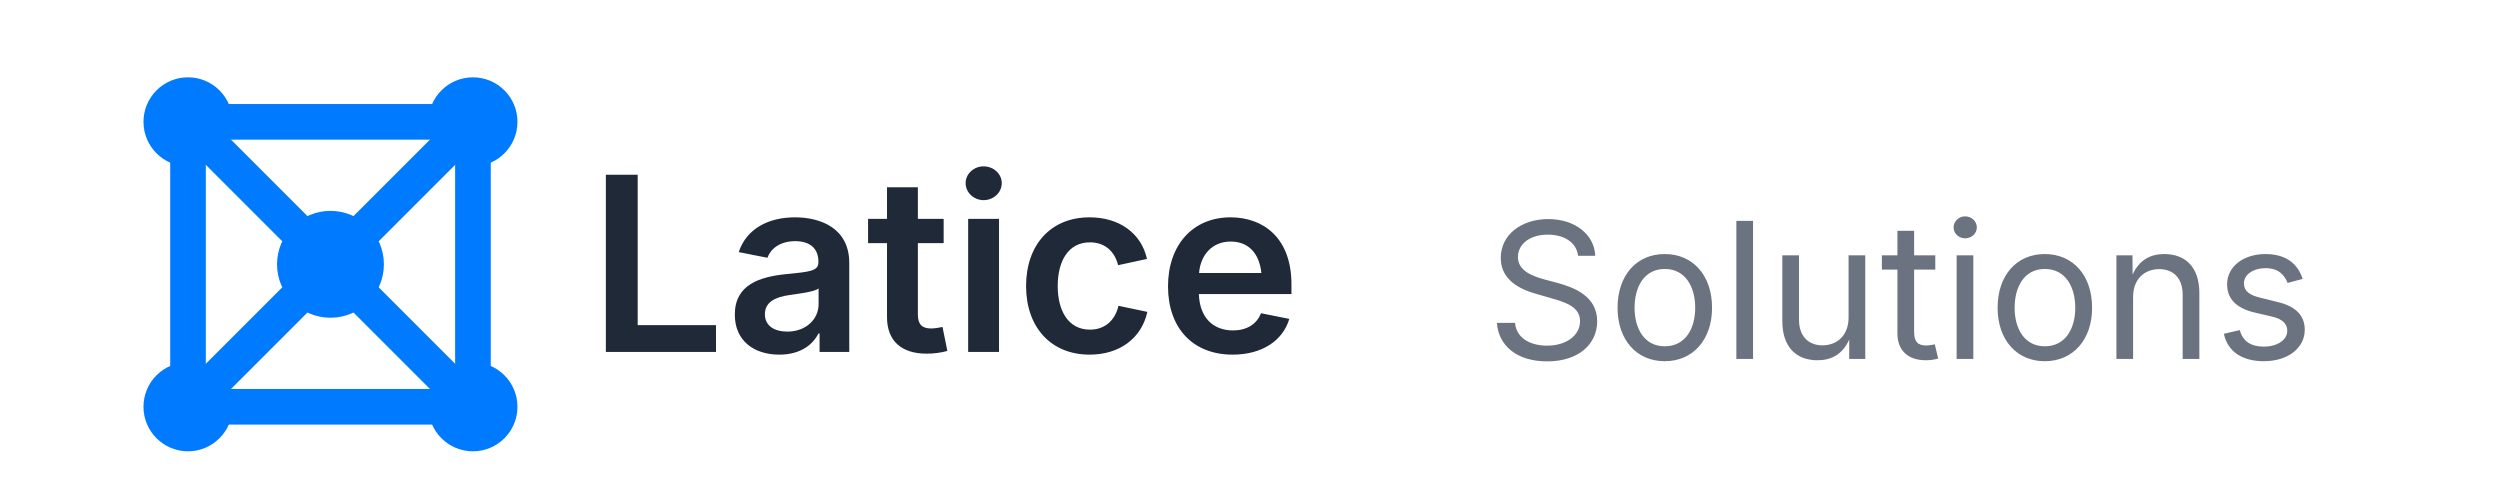
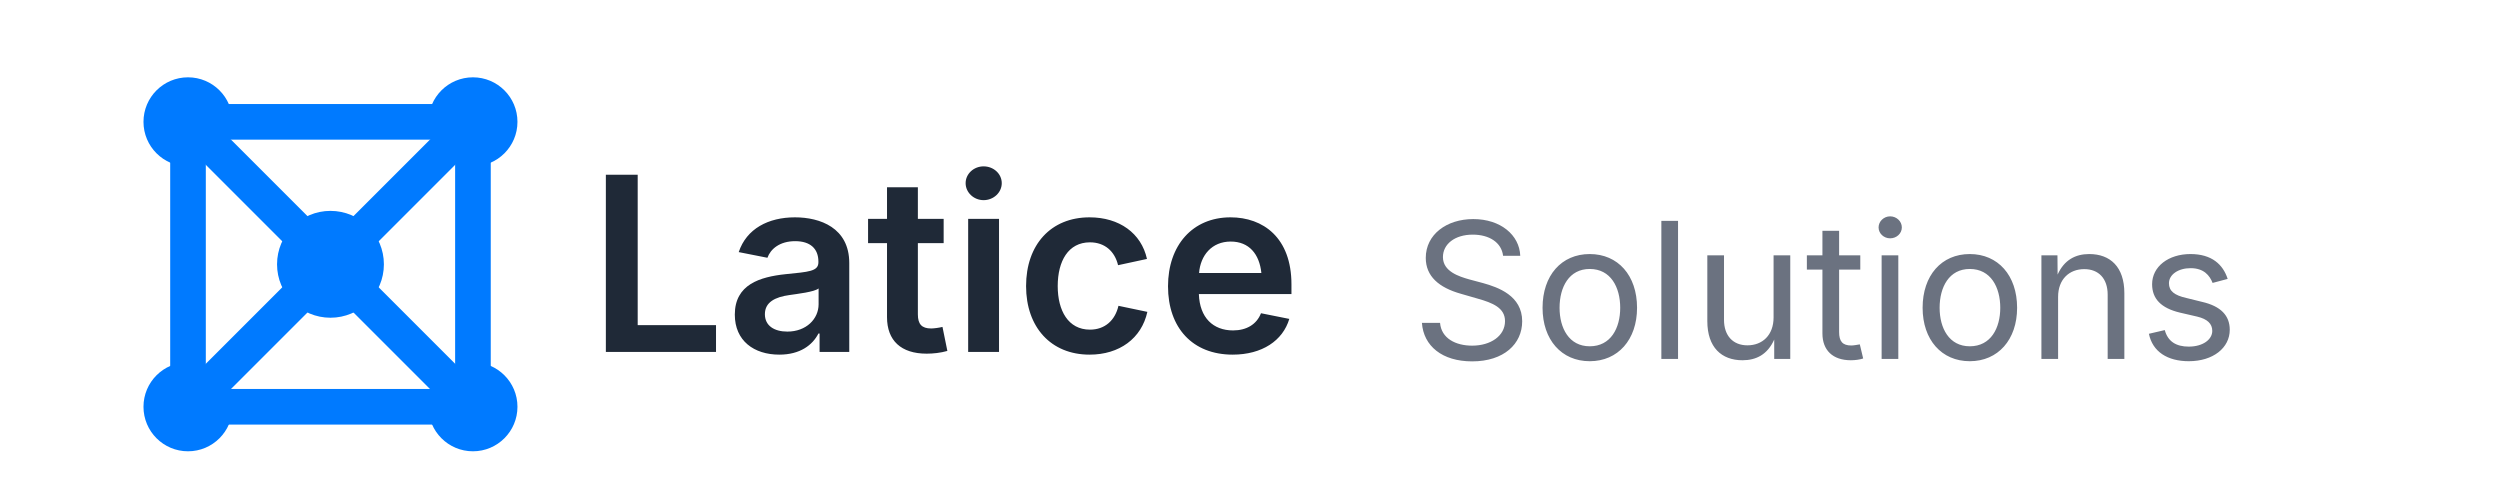
<svg xmlns="http://www.w3.org/2000/svg" width="200" height="40" viewBox="0 0 200 40" fill="none" version="1.1" id="svg12">
  <defs id="defs12" />
  <g transform="matrix(1.424665,0,0,1.424665,5.067635,-0.2254309)" id="g12">
    <circle cx="7" cy="7" r="2.5" fill="#007aff" id="circle1" />
    <circle cx="23" cy="7" r="2.5" fill="#007aff" id="circle2" />
    <circle cx="7" cy="23" r="2.5" fill="#007aff" id="circle3" />
    <circle cx="23" cy="23" r="2.5" fill="#007aff" id="circle4" />
    <circle cx="15" cy="15" r="3" fill="#007aff" id="circle5" />
    <line x1="7" y1="7" x2="23" y2="7" stroke="#007aff" stroke-width="2" id="line5" />
    <line x1="7" y1="7" x2="7" y2="23" stroke="#007aff" stroke-width="2" id="line6" />
    <line x1="23" y1="7" x2="23" y2="23" stroke="#007aff" stroke-width="2" id="line7" />
    <line x1="7" y1="23" x2="23" y2="23" stroke="#007aff" stroke-width="2" id="line8" />
    <line x1="7" y1="7" x2="15" y2="15" stroke="#007aff" stroke-width="2" id="line9" />
    <line x1="23" y1="7" x2="15" y2="15" stroke="#007aff" stroke-width="2" id="line10" />
    <line x1="7" y1="23" x2="15" y2="15" stroke="#007aff" stroke-width="2" id="line11" />
    <line x1="23" y1="23" x2="15" y2="15" stroke="#007aff" stroke-width="2" id="line12" />
  </g>
  <text x="47.045" y="28.15" font-family="'-apple-system', BlinkMacSystemFont, 'SF Pro Display', system-ui, sans-serif" font-size="19.491px" font-weight="600" fill="#1f2937" id="text12" style="stroke-width:1.083">Latice</text>
-   <g id="svg13" transform="matrix(0.821393,0,0,0.821393,3.552007,-145.1645)">
+   <g id="svg13" transform="matrix(0.821393,0,0,0.821393,-2.447993,-145.1645)">
    <text x="140.42" y="211.692" font-family="'-apple-system', BlinkMacSystemFont, 'SF Pro Display', system-ui, sans-serif" font-size="18.485px" font-weight="400" fill="#6b7280" id="text13" style="stroke-width:1.32">Solutions</text>
  </g>
</svg>
